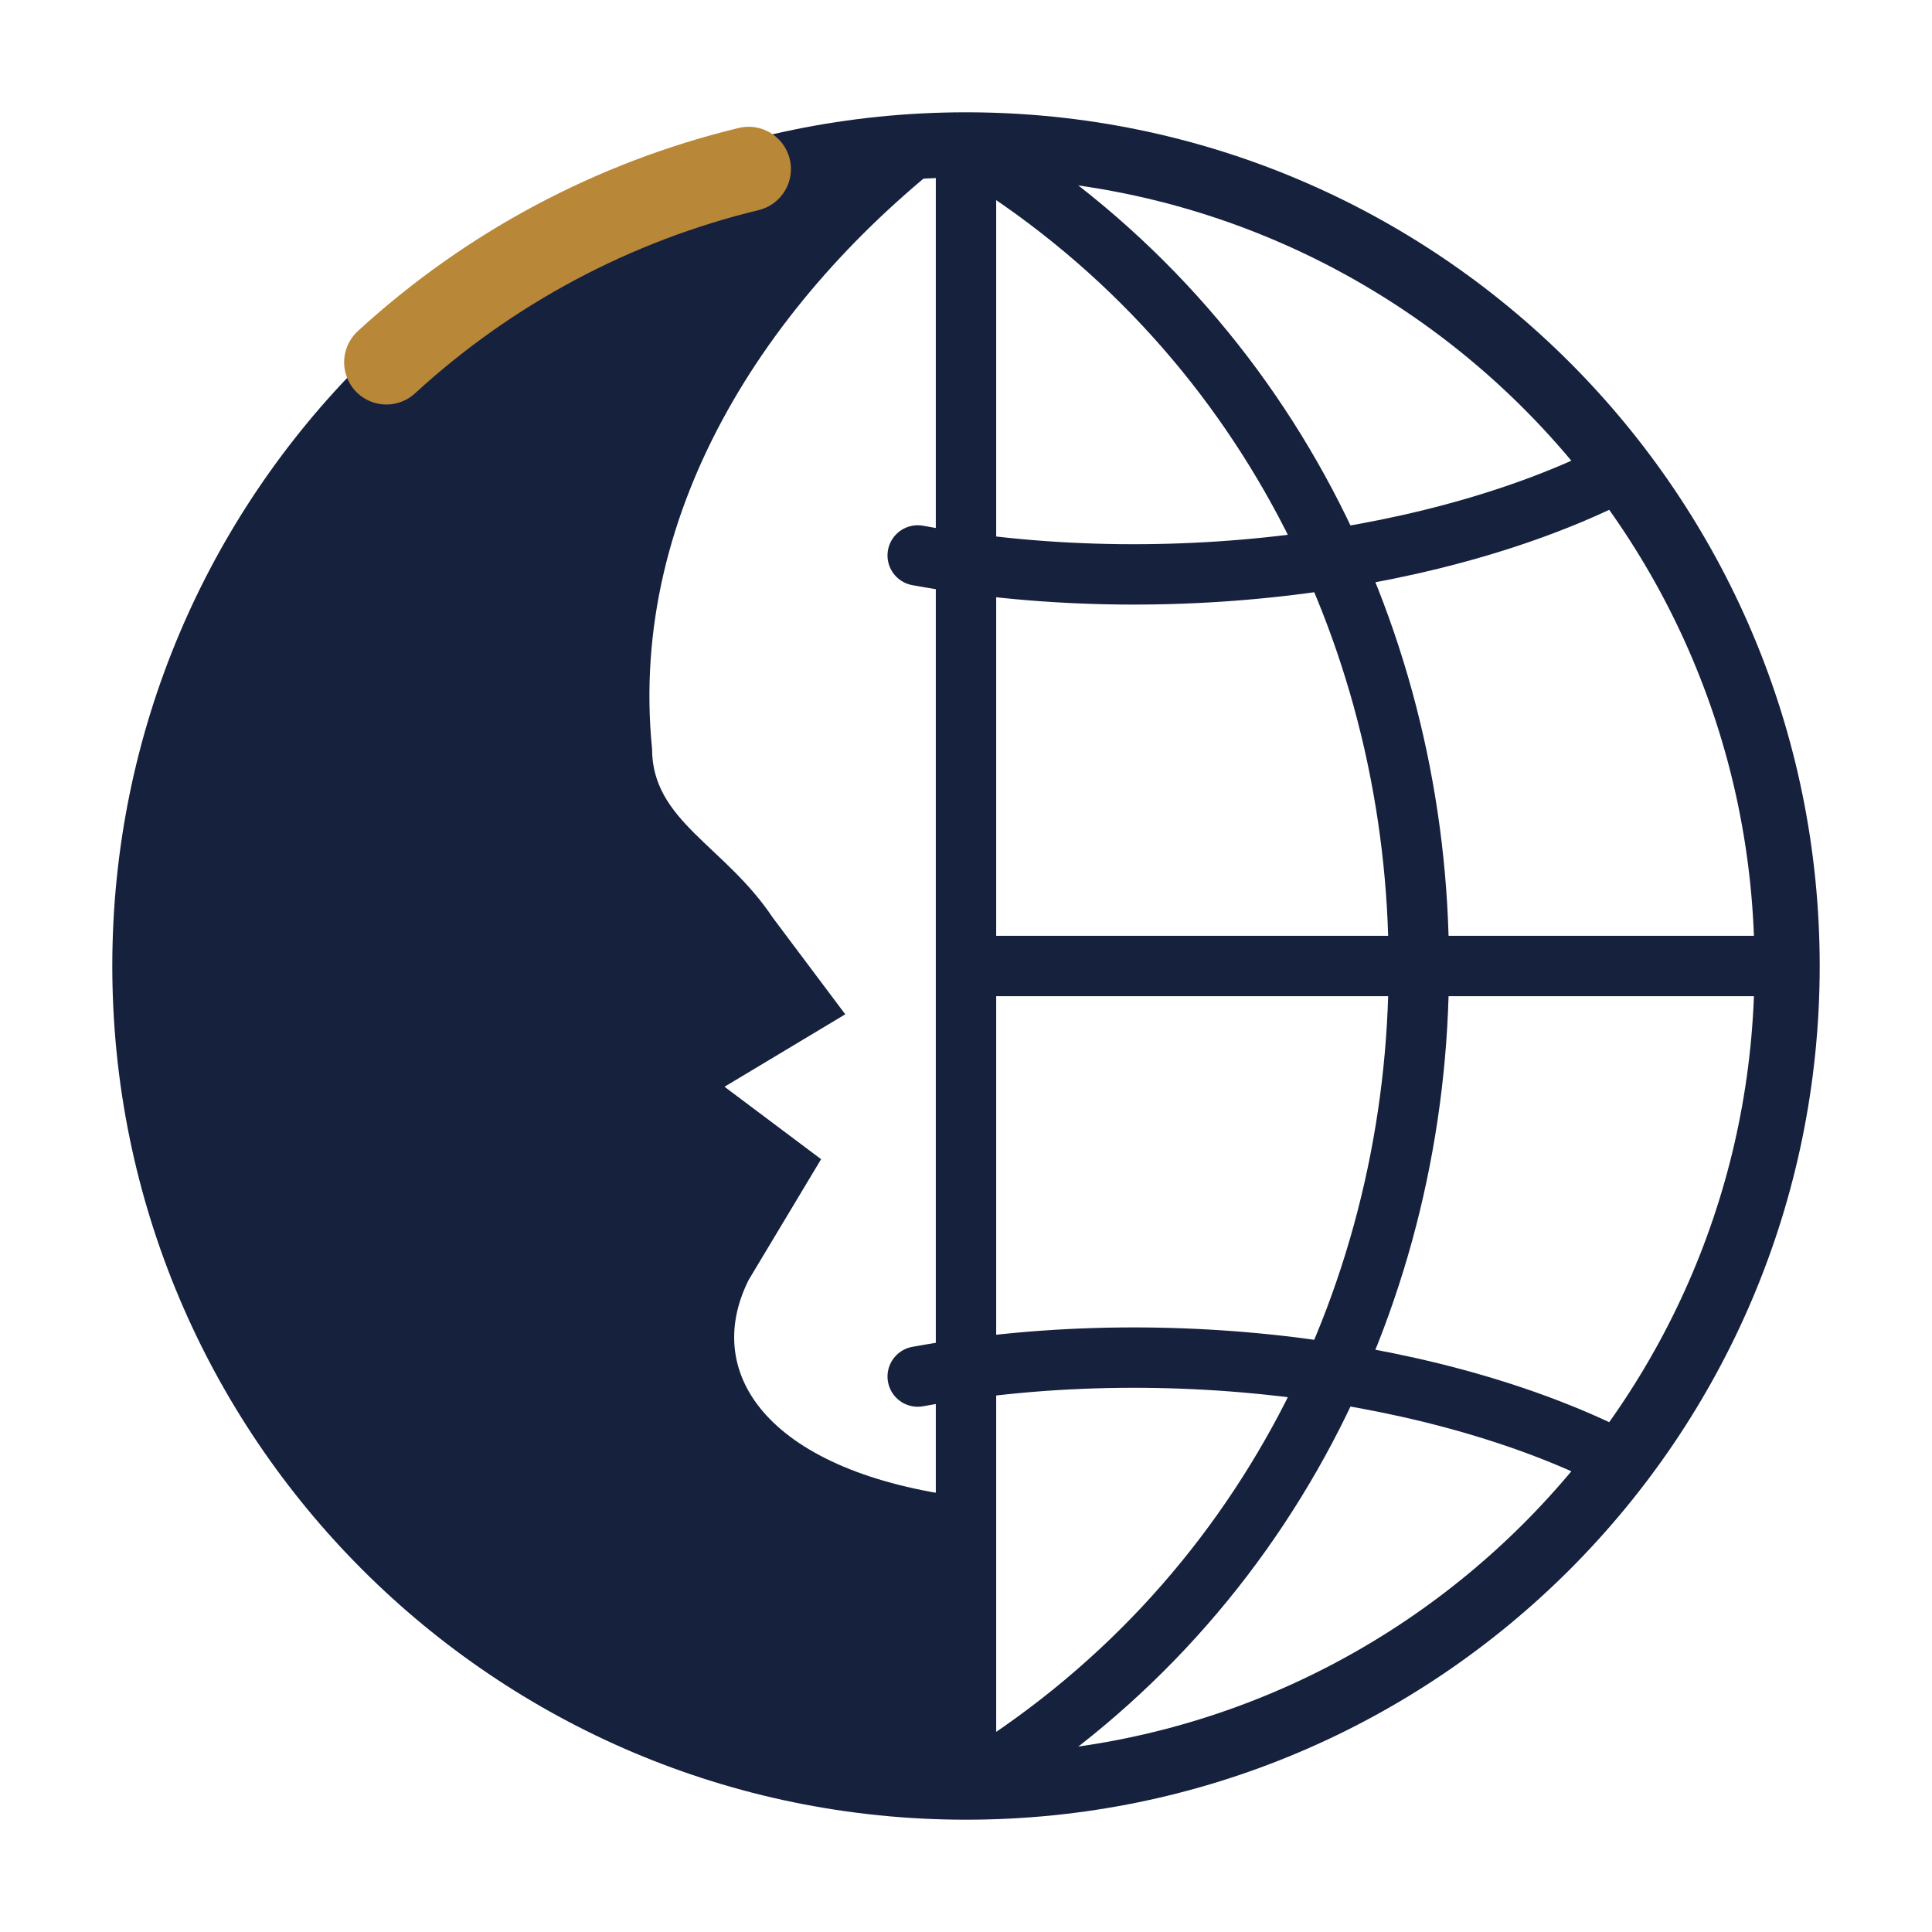
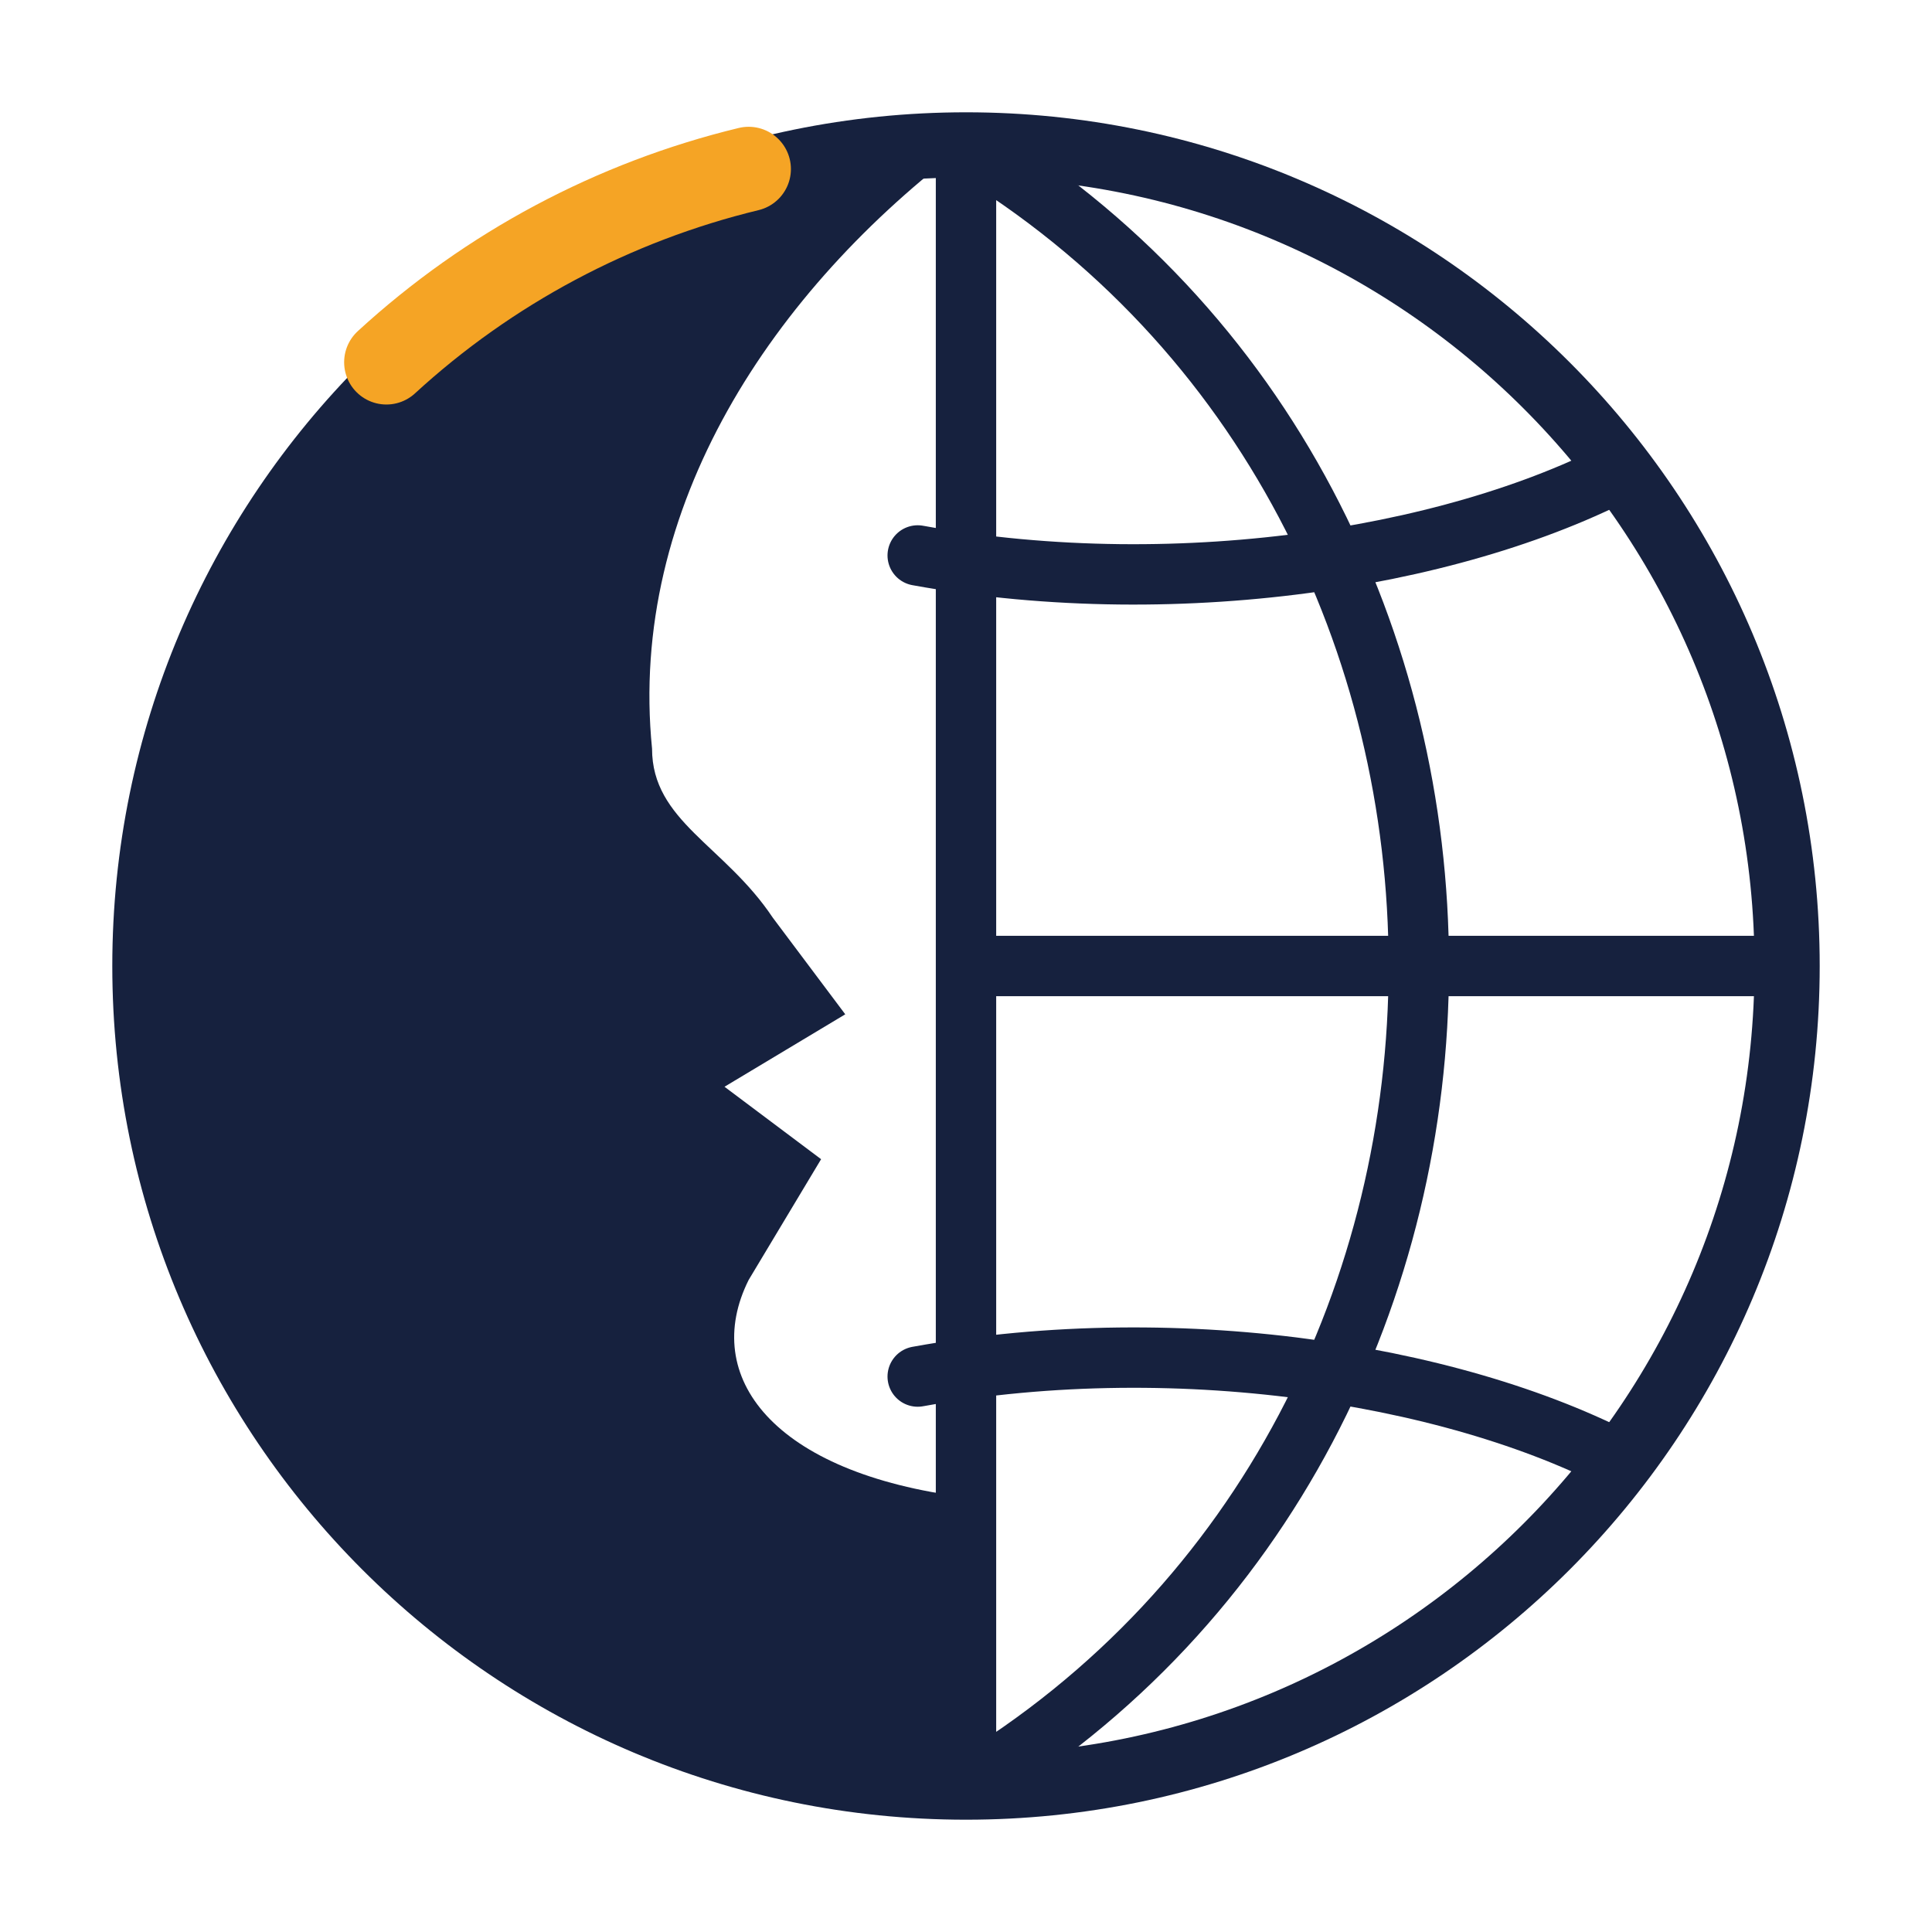
<svg xmlns="http://www.w3.org/2000/svg" viewBox="0 0 80 80" fill="none">
  <defs>
    <clipPath id="globe">
      <circle cx="40" cy="40" r="34" />
    </clipPath>
  </defs>
  <g clip-path="url(#globe)">
    <path d="M40 6A34 34 0 0 0 40 74V62C32 61 29 57 31 53L34 48L30 45L35 42L32 38C30 35 27 34 27 31C26 21 32 12 40 6Z" fill="#16213e" />
    <path d="M40 6V74M40 6C65 21 65 59 40 74M40 40H74M38 23C49 25 61 23 68 19M38 57C49 55 61 57 68 61" stroke="#16213e" stroke-width="2.5" stroke-linecap="round" />
  </g>
  <circle cx="40" cy="40" r="34" stroke="#16213e" stroke-width="2.7" />
-   <path d="M16 15A34 34 0 0 1 31 7" stroke="#b88738" stroke-width="3.5" stroke-linecap="round" />
+   <path d="M16 15A34 34 0 0 1 31 7" stroke="#f5a425" stroke-width="3.5" stroke-linecap="round" />
</svg>
